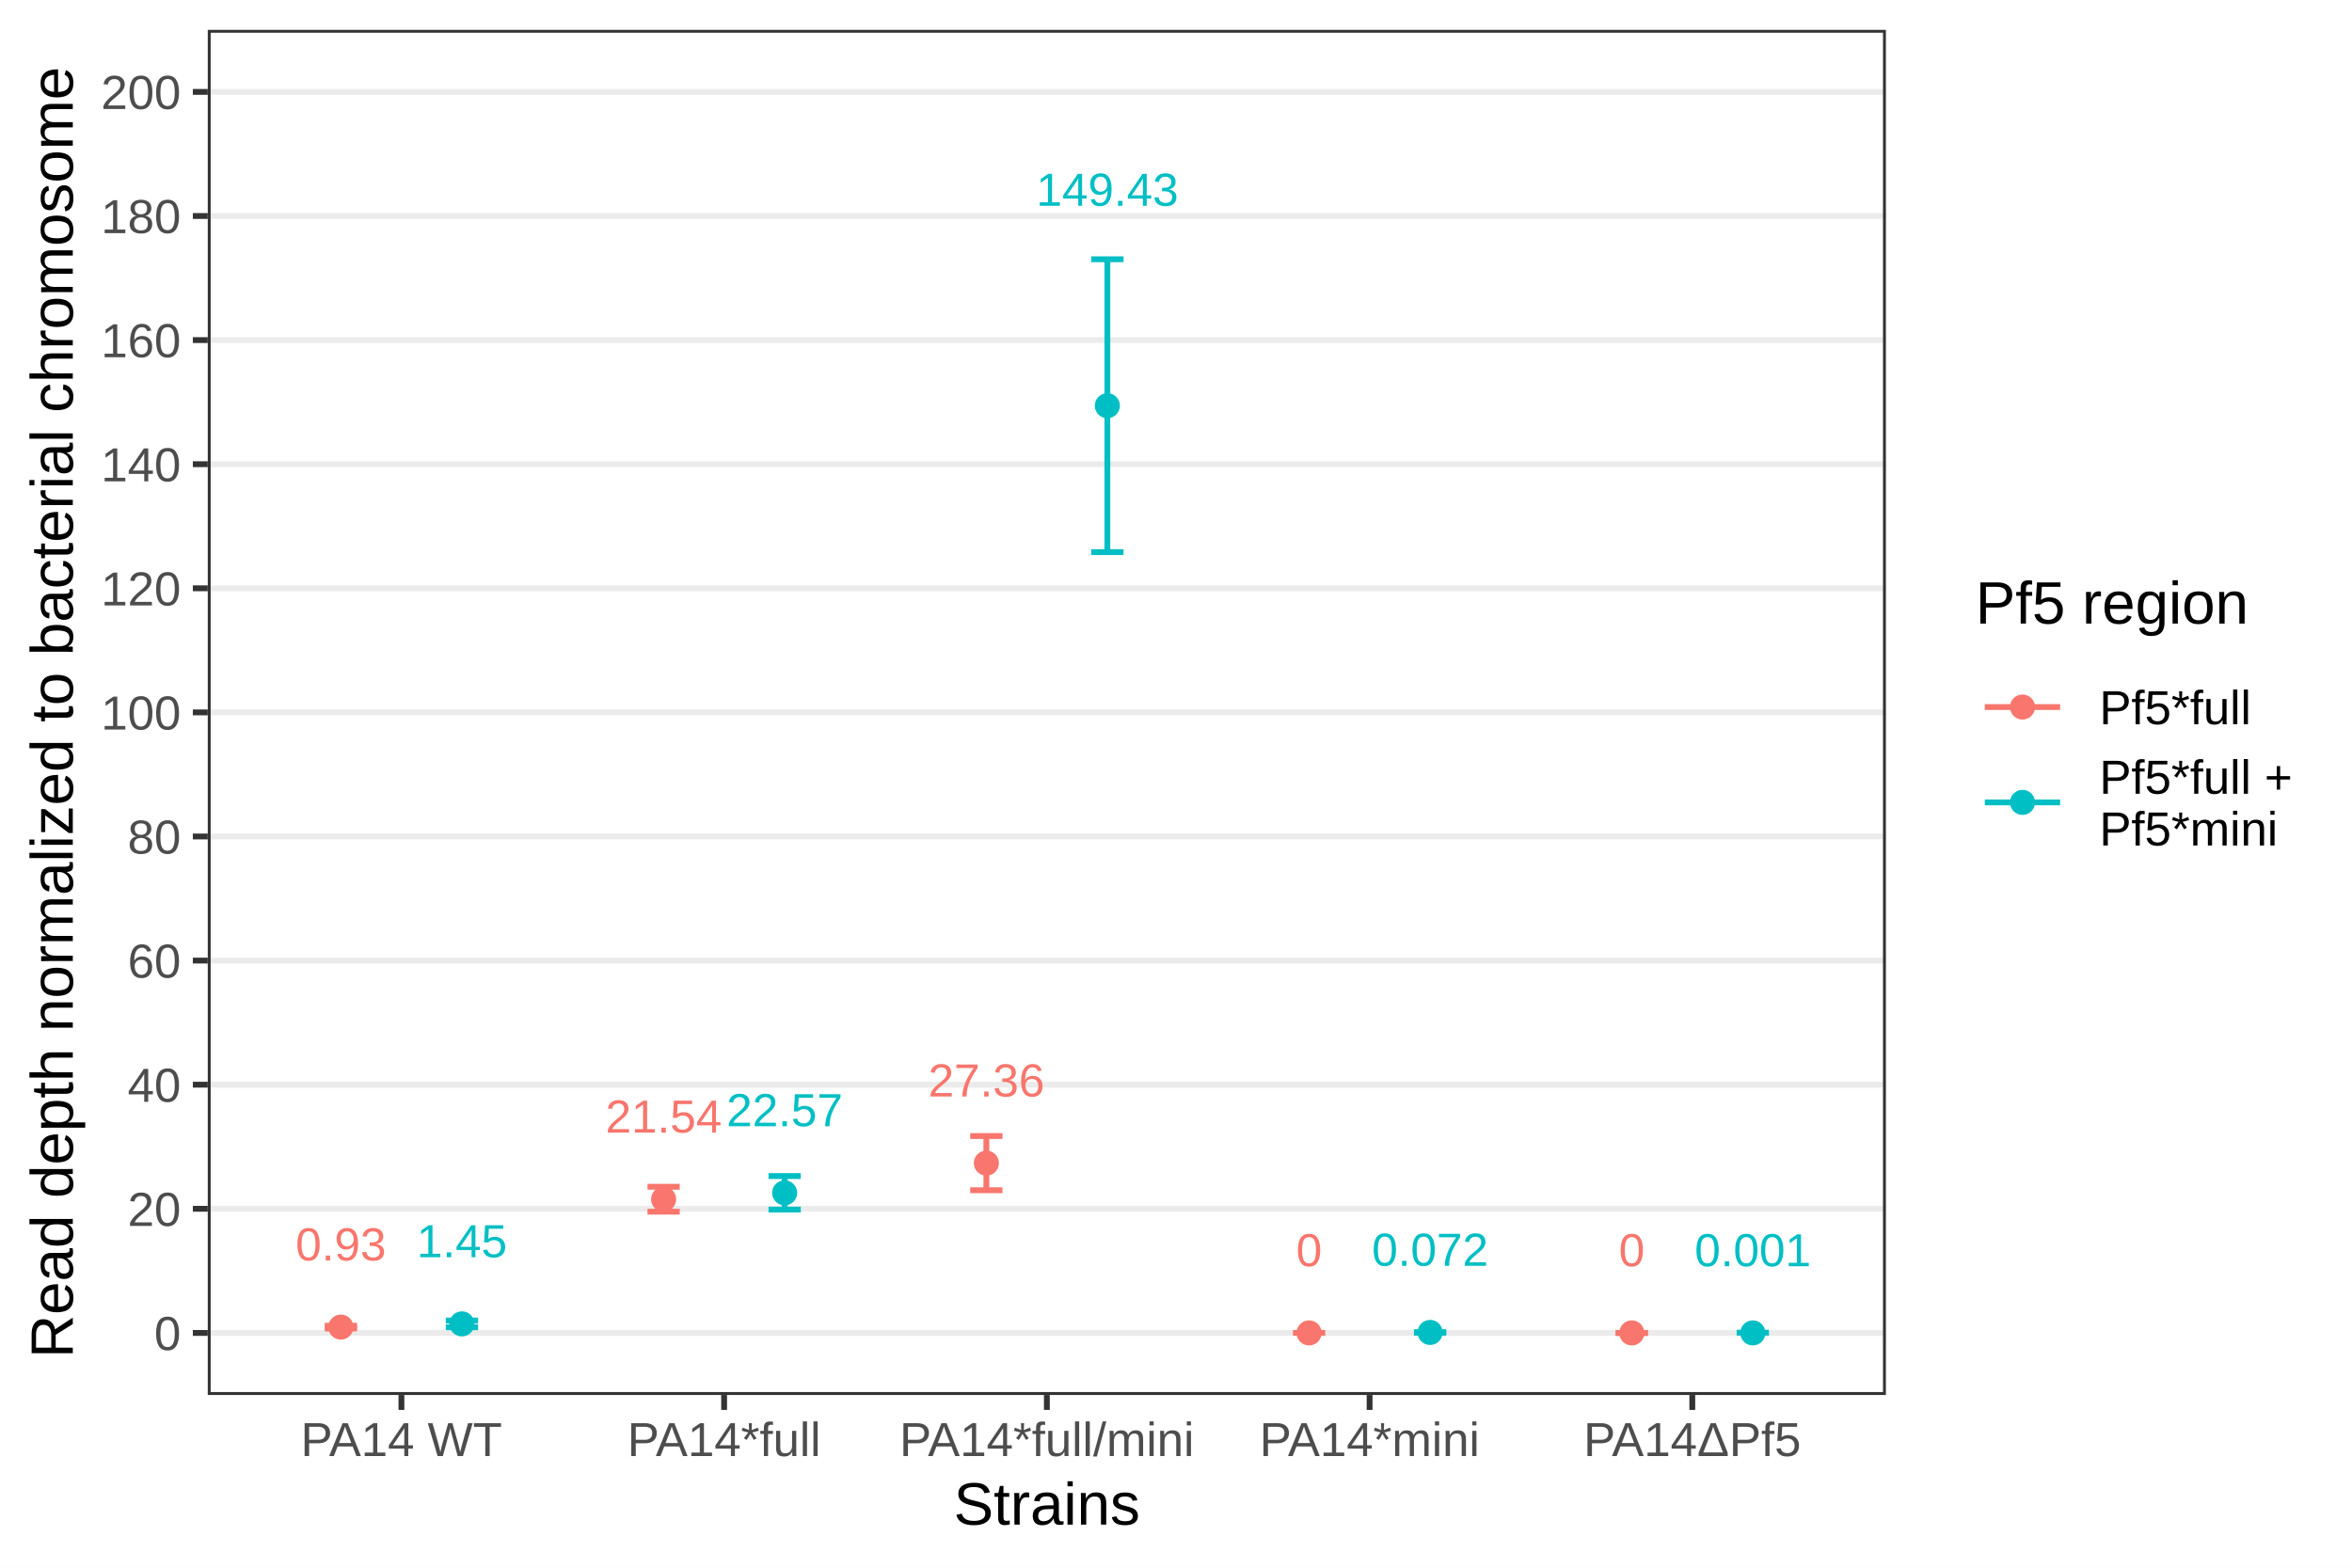
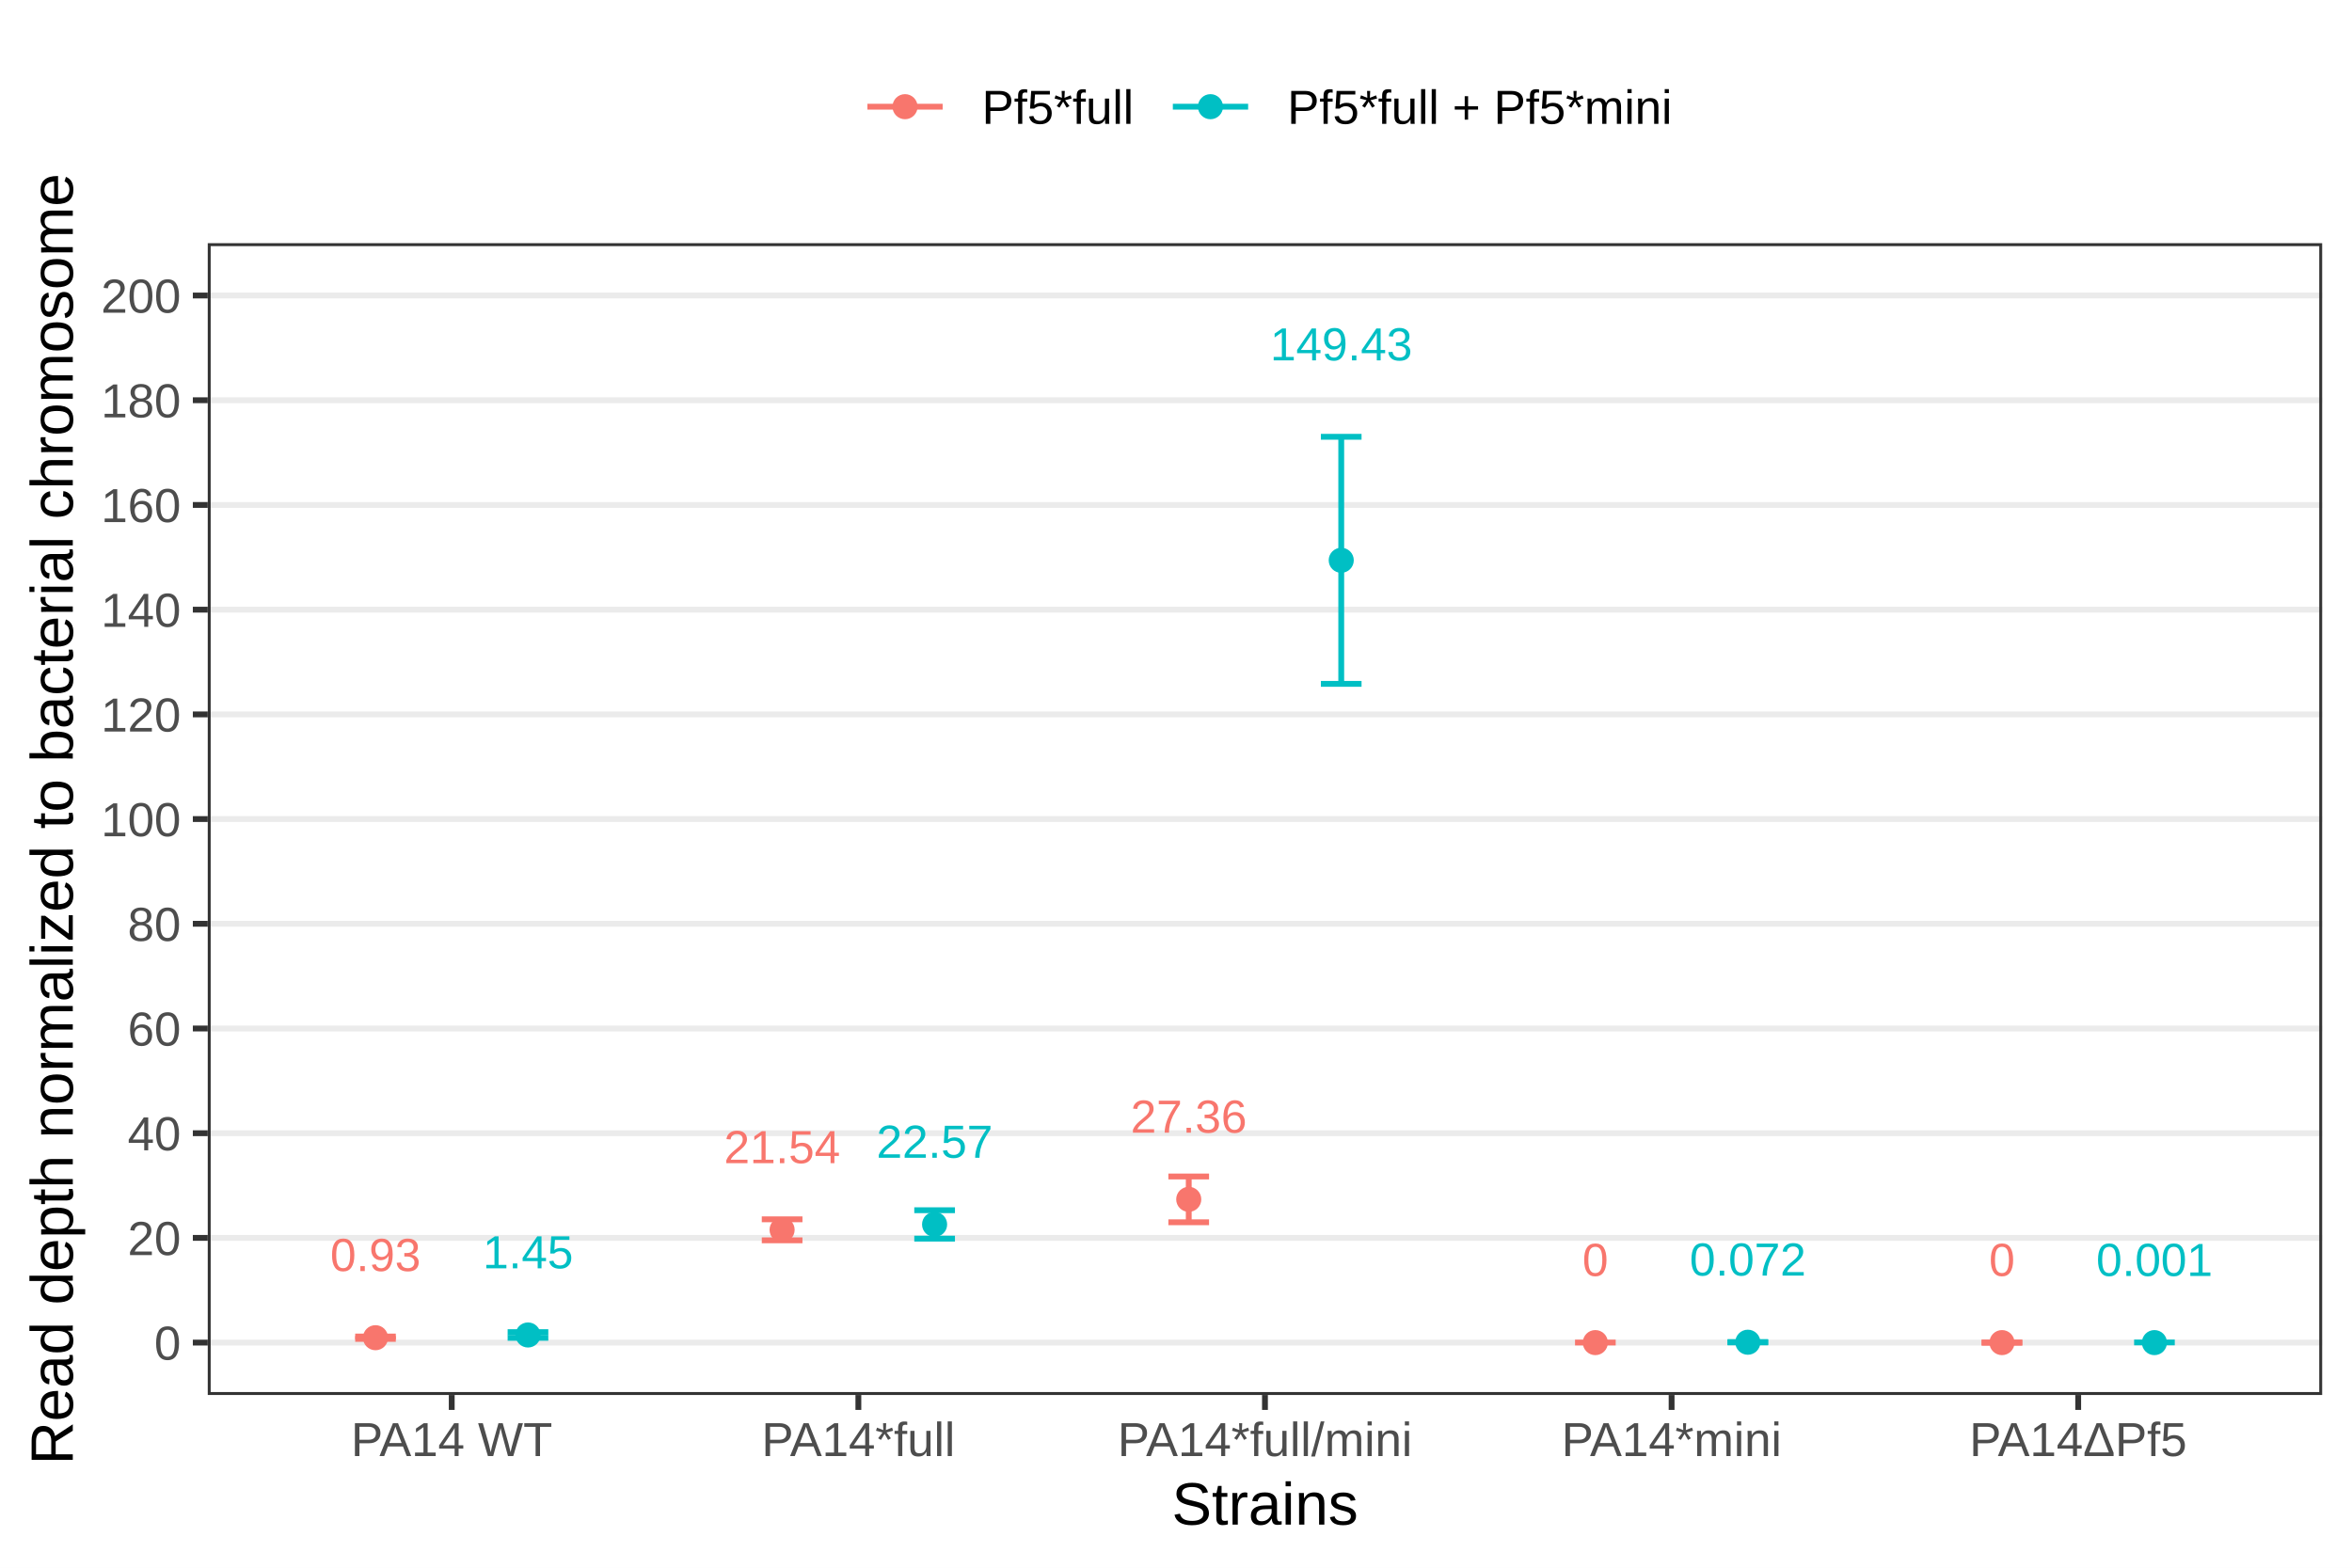
<svg xmlns="http://www.w3.org/2000/svg" class="svglite" width="432.00pt" height="288.00pt" viewBox="0 0 432.00 288.00">
  <defs>
    <style type="text/css">
    .svglite line, .svglite polyline, .svglite polygon, .svglite path, .svglite rect, .svglite circle {
      fill: none;
      stroke: #000000;
      stroke-linecap: round;
      stroke-linejoin: round;
      stroke-miterlimit: 10.00;
    }
    .svglite text {
      white-space: pre;
    }
  </style>
  </defs>
  <rect width="100%" height="100%" style="stroke: none; fill: #FFFFFF;" />
  <defs>
    <clipPath id="cpMC4wMHw0MzIuMDB8MC4wMHwyODguMDA=">
      <rect x="0.00" y="0.00" width="432.00" height="288.00" />
    </clipPath>
  </defs>
  <g clip-path="url(#cpMC4wMHw0MzIuMDB8MC4wMHwyODguMDA=)">
    <rect x="0" y="0.00" width="432.00" height="288.00" style="stroke-width: 1.07; stroke: #FFFFFF; fill: #FFFFFF;" />
  </g>
  <defs>
-     <clipPath id="cpMzguMTZ8MzQ2LjQwfDUuNDh8MjU2LjI3">
-       <rect x="38.16" y="5.48" width="308.23" height="250.79" />
+     <clipPath id="cpMzguMTZ8NDI2LjUyfDQ0LjY4fDI1Ni4yNw==">
+       <rect x="38.16" y="44.68" width="388.36" height="211.59" />
    </clipPath>
  </defs>
-   <g clip-path="url(#cpMzguMTZ8MzQ2LjQwfDUuNDh8MjU2LjI3)">
-     <rect x="38.16" y="5.48" width="308.23" height="250.79" style="stroke-width: 1.07; stroke: none; fill: #FFFFFF;" />
-     <polyline points="38.16,244.87 346.40,244.87 " style="stroke-width: 1.07; stroke: #EBEBEB; stroke-linecap: butt;" />
-     <polyline points="38.16,222.07 346.40,222.07 " style="stroke-width: 1.07; stroke: #EBEBEB; stroke-linecap: butt;" />
-     <polyline points="38.16,199.27 346.40,199.27 " style="stroke-width: 1.07; stroke: #EBEBEB; stroke-linecap: butt;" />
-     <polyline points="38.16,176.47 346.40,176.47 " style="stroke-width: 1.07; stroke: #EBEBEB; stroke-linecap: butt;" />
-     <polyline points="38.16,153.67 346.40,153.67 " style="stroke-width: 1.07; stroke: #EBEBEB; stroke-linecap: butt;" />
-     <polyline points="38.16,130.87 346.40,130.87 " style="stroke-width: 1.07; stroke: #EBEBEB; stroke-linecap: butt;" />
-     <polyline points="38.16,108.07 346.40,108.07 " style="stroke-width: 1.07; stroke: #EBEBEB; stroke-linecap: butt;" />
-     <polyline points="38.16,85.28 346.40,85.28 " style="stroke-width: 1.07; stroke: #EBEBEB; stroke-linecap: butt;" />
-     <polyline points="38.16,62.48 346.40,62.48 " style="stroke-width: 1.07; stroke: #EBEBEB; stroke-linecap: butt;" />
-     <polyline points="38.16,39.68 346.40,39.68 " style="stroke-width: 1.07; stroke: #EBEBEB; stroke-linecap: butt;" />
-     <polyline points="38.16,16.88 346.40,16.88 " style="stroke-width: 1.07; stroke: #EBEBEB; stroke-linecap: butt;" />
-     <circle cx="299.72" cy="244.87" r="1.95" style="stroke-width: 0.71; stroke: #F8766D; fill: #F8766D;" />
-     <circle cx="121.89" cy="220.31" r="1.95" style="stroke-width: 0.71; stroke: #F8766D; fill: #F8766D;" />
-     <circle cx="181.17" cy="213.68" r="1.95" style="stroke-width: 0.71; stroke: #F8766D; fill: #F8766D;" />
-     <circle cx="240.44" cy="244.87" r="1.95" style="stroke-width: 0.71; stroke: #F8766D; fill: #F8766D;" />
-     <circle cx="62.61" cy="243.80" r="1.95" style="stroke-width: 0.71; stroke: #F8766D; fill: #F8766D;" />
-     <circle cx="321.95" cy="244.87" r="1.95" style="stroke-width: 0.71; stroke: #00BFC4; fill: #00BFC4;" />
-     <circle cx="144.12" cy="219.14" r="1.95" style="stroke-width: 0.71; stroke: #00BFC4; fill: #00BFC4;" />
-     <circle cx="203.39" cy="74.53" r="1.95" style="stroke-width: 0.71; stroke: #00BFC4; fill: #00BFC4;" />
-     <circle cx="262.67" cy="244.78" r="1.95" style="stroke-width: 0.71; stroke: #00BFC4; fill: #00BFC4;" />
-     <circle cx="84.84" cy="243.21" r="1.95" style="stroke-width: 0.71; stroke: #00BFC4; fill: #00BFC4;" />
-     <polyline points="296.75,244.87 302.68,244.87 " style="stroke-width: 1.07; stroke: #F8766D; stroke-linecap: butt;" />
-     <polyline points="299.72,244.87 299.72,244.87 " style="stroke-width: 1.07; stroke: #F8766D; stroke-linecap: butt;" />
-     <polyline points="296.75,244.87 302.68,244.87 " style="stroke-width: 1.07; stroke: #F8766D; stroke-linecap: butt;" />
-     <polyline points="118.93,218.02 124.85,218.02 " style="stroke-width: 1.07; stroke: #F8766D; stroke-linecap: butt;" />
-     <polyline points="121.89,218.02 121.89,222.60 " style="stroke-width: 1.07; stroke: #F8766D; stroke-linecap: butt;" />
-     <polyline points="118.93,222.60 124.85,222.60 " style="stroke-width: 1.07; stroke: #F8766D; stroke-linecap: butt;" />
-     <polyline points="178.20,208.70 184.13,208.70 " style="stroke-width: 1.07; stroke: #F8766D; stroke-linecap: butt;" />
-     <polyline points="181.17,208.70 181.17,218.66 " style="stroke-width: 1.07; stroke: #F8766D; stroke-linecap: butt;" />
-     <polyline points="178.20,218.66 184.13,218.66 " style="stroke-width: 1.07; stroke: #F8766D; stroke-linecap: butt;" />
-     <polyline points="237.48,244.86 243.41,244.86 " style="stroke-width: 1.07; stroke: #F8766D; stroke-linecap: butt;" />
-     <polyline points="59.65,243.55 65.58,243.55 " style="stroke-width: 1.07; stroke: #F8766D; stroke-linecap: butt;" />
-     <polyline points="62.61,243.55 62.61,244.06 " style="stroke-width: 1.07; stroke: #F8766D; stroke-linecap: butt;" />
-     <polyline points="59.65,244.06 65.58,244.06 " style="stroke-width: 1.07; stroke: #F8766D; stroke-linecap: butt;" />
-     <polyline points="318.98,244.83 324.91,244.83 " style="stroke-width: 1.07; stroke: #00BFC4; stroke-linecap: butt;" />
-     <polyline points="141.16,216.05 147.08,216.05 " style="stroke-width: 1.07; stroke: #00BFC4; stroke-linecap: butt;" />
-     <polyline points="144.12,216.05 144.12,222.22 " style="stroke-width: 1.07; stroke: #00BFC4; stroke-linecap: butt;" />
-     <polyline points="141.16,222.22 147.08,222.22 " style="stroke-width: 1.07; stroke: #00BFC4; stroke-linecap: butt;" />
-     <polyline points="200.43,47.63 206.36,47.63 " style="stroke-width: 1.07; stroke: #00BFC4; stroke-linecap: butt;" />
-     <polyline points="203.39,47.63 203.39,101.43 " style="stroke-width: 1.07; stroke: #00BFC4; stroke-linecap: butt;" />
-     <polyline points="200.43,101.43 206.36,101.43 " style="stroke-width: 1.07; stroke: #00BFC4; stroke-linecap: butt;" />
-     <polyline points="259.71,244.74 265.63,244.74 " style="stroke-width: 1.07; stroke: #00BFC4; stroke-linecap: butt;" />
-     <polyline points="262.67,244.74 262.67,244.83 " style="stroke-width: 1.07; stroke: #00BFC4; stroke-linecap: butt;" />
-     <polyline points="259.71,244.83 265.63,244.83 " style="stroke-width: 1.07; stroke: #00BFC4; stroke-linecap: butt;" />
-     <polyline points="81.88,242.59 87.81,242.59 " style="stroke-width: 1.07; stroke: #00BFC4; stroke-linecap: butt;" />
-     <polyline points="84.84,242.59 84.84,243.83 " style="stroke-width: 1.07; stroke: #00BFC4; stroke-linecap: butt;" />
-     <polyline points="81.88,243.83 87.81,243.83 " style="stroke-width: 1.07; stroke: #00BFC4; stroke-linecap: butt;" />
-     <text x="299.72" y="232.63" text-anchor="middle" style="font-size: 8.54px;fill: #F8766D; font-family: &quot;Arial&quot;;" textLength="4.74px" lengthAdjust="spacingAndGlyphs">0</text>
-     <text x="121.89" y="208.07" text-anchor="middle" style="font-size: 8.54px;fill: #F8766D; font-family: &quot;Arial&quot;;" textLength="21.35px" lengthAdjust="spacingAndGlyphs">21.54</text>
-     <text x="181.17" y="201.44" text-anchor="middle" style="font-size: 8.54px;fill: #F8766D; font-family: &quot;Arial&quot;;" textLength="21.35px" lengthAdjust="spacingAndGlyphs">27.36</text>
-     <text x="240.44" y="232.63" text-anchor="middle" style="font-size: 8.54px;fill: #F8766D; font-family: &quot;Arial&quot;;" textLength="4.74px" lengthAdjust="spacingAndGlyphs">0</text>
-     <text x="62.61" y="231.56" text-anchor="middle" style="font-size: 8.54px;fill: #F8766D; font-family: &quot;Arial&quot;;" textLength="16.60px" lengthAdjust="spacingAndGlyphs">0.93</text>
-     <text x="321.95" y="232.63" text-anchor="middle" style="font-size: 8.54px;fill: #00BFC4; font-family: &quot;Arial&quot;;" textLength="21.35px" lengthAdjust="spacingAndGlyphs">0.001</text>
-     <text x="144.12" y="206.90" text-anchor="middle" style="font-size: 8.54px;fill: #00BFC4; font-family: &quot;Arial&quot;;" textLength="21.35px" lengthAdjust="spacingAndGlyphs">22.57</text>
-     <text x="203.39" y="37.81" text-anchor="middle" style="font-size: 8.54px;fill: #00BFC4; font-family: &quot;Arial&quot;;" textLength="26.09px" lengthAdjust="spacingAndGlyphs">149.43</text>
-     <text x="262.67" y="232.54" text-anchor="middle" style="font-size: 8.54px;fill: #00BFC4; font-family: &quot;Arial&quot;;" textLength="21.35px" lengthAdjust="spacingAndGlyphs">0.072</text>
-     <text x="84.84" y="230.97" text-anchor="middle" style="font-size: 8.54px;fill: #00BFC4; font-family: &quot;Arial&quot;;" textLength="16.60px" lengthAdjust="spacingAndGlyphs">1.45</text>
-     <rect x="38.16" y="5.48" width="308.23" height="250.79" style="stroke-width: 1.07; stroke: #333333;" />
+   <g clip-path="url(#cpMzguMTZ8NDI2LjUyfDQ0LjY4fDI1Ni4yNw==)">
+     <rect x="38.16" y="44.68" width="388.36" height="211.59" style="stroke-width: 1.07; stroke: none; fill: #FFFFFF;" />
+     <polyline points="38.16,246.65 426.52,246.65 " style="stroke-width: 1.07; stroke: #EBEBEB; stroke-linecap: butt;" />
+     <polyline points="38.16,227.41 426.52,227.41 " style="stroke-width: 1.07; stroke: #EBEBEB; stroke-linecap: butt;" />
+     <polyline points="38.16,208.18 426.52,208.18 " style="stroke-width: 1.07; stroke: #EBEBEB; stroke-linecap: butt;" />
+     <polyline points="38.16,188.94 426.52,188.94 " style="stroke-width: 1.07; stroke: #EBEBEB; stroke-linecap: butt;" />
+     <polyline points="38.16,169.71 426.52,169.71 " style="stroke-width: 1.07; stroke: #EBEBEB; stroke-linecap: butt;" />
+     <polyline points="38.16,150.47 426.52,150.47 " style="stroke-width: 1.07; stroke: #EBEBEB; stroke-linecap: butt;" />
+     <polyline points="38.16,131.24 426.52,131.24 " style="stroke-width: 1.07; stroke: #EBEBEB; stroke-linecap: butt;" />
+     <polyline points="38.16,112.00 426.52,112.00 " style="stroke-width: 1.07; stroke: #EBEBEB; stroke-linecap: butt;" />
+     <polyline points="38.16,92.77 426.52,92.77 " style="stroke-width: 1.07; stroke: #EBEBEB; stroke-linecap: butt;" />
+     <polyline points="38.16,73.53 426.52,73.53 " style="stroke-width: 1.07; stroke: #EBEBEB; stroke-linecap: butt;" />
+     <polyline points="38.16,54.29 426.52,54.29 " style="stroke-width: 1.07; stroke: #EBEBEB; stroke-linecap: butt;" />
+     <circle cx="367.71" cy="246.65" r="1.95" style="stroke-width: 0.71; stroke: #F8766D; fill: #F8766D;" />
+     <circle cx="143.65" cy="225.93" r="1.95" style="stroke-width: 0.71; stroke: #F8766D; fill: #F8766D;" />
+     <circle cx="218.34" cy="220.33" r="1.95" style="stroke-width: 0.71; stroke: #F8766D; fill: #F8766D;" />
+     <circle cx="293.02" cy="246.65" r="1.95" style="stroke-width: 0.71; stroke: #F8766D; fill: #F8766D;" />
+     <circle cx="68.97" cy="245.75" r="1.95" style="stroke-width: 0.71; stroke: #F8766D; fill: #F8766D;" />
+     <circle cx="395.71" cy="246.65" r="1.95" style="stroke-width: 0.71; stroke: #00BFC4; fill: #00BFC4;" />
+     <circle cx="171.66" cy="224.94" r="1.95" style="stroke-width: 0.71; stroke: #00BFC4; fill: #00BFC4;" />
+     <circle cx="246.35" cy="102.93" r="1.95" style="stroke-width: 0.71; stroke: #00BFC4; fill: #00BFC4;" />
+     <circle cx="321.03" cy="246.58" r="1.95" style="stroke-width: 0.71; stroke: #00BFC4; fill: #00BFC4;" />
+     <circle cx="96.98" cy="245.25" r="1.95" style="stroke-width: 0.71; stroke: #00BFC4; fill: #00BFC4;" />
+     <polyline points="363.97,246.65 371.44,246.65 " style="stroke-width: 1.07; stroke: #F8766D; stroke-linecap: butt;" />
+     <polyline points="367.71,246.65 367.71,246.65 " style="stroke-width: 1.07; stroke: #F8766D; stroke-linecap: butt;" />
+     <polyline points="363.97,246.65 371.44,246.65 " style="stroke-width: 1.07; stroke: #F8766D; stroke-linecap: butt;" />
+     <polyline points="139.92,224.00 147.39,224.00 " style="stroke-width: 1.07; stroke: #F8766D; stroke-linecap: butt;" />
+     <polyline points="143.65,224.00 143.65,227.86 " style="stroke-width: 1.07; stroke: #F8766D; stroke-linecap: butt;" />
+     <polyline points="139.92,227.86 147.39,227.86 " style="stroke-width: 1.07; stroke: #F8766D; stroke-linecap: butt;" />
+     <polyline points="214.60,216.13 222.07,216.13 " style="stroke-width: 1.07; stroke: #F8766D; stroke-linecap: butt;" />
+     <polyline points="218.34,216.13 218.34,224.54 " style="stroke-width: 1.07; stroke: #F8766D; stroke-linecap: butt;" />
+     <polyline points="214.60,224.54 222.07,224.54 " style="stroke-width: 1.07; stroke: #F8766D; stroke-linecap: butt;" />
+     <polyline points="289.29,246.64 296.76,246.64 " style="stroke-width: 1.07; stroke: #F8766D; stroke-linecap: butt;" />
+     <polyline points="65.24,245.53 72.70,245.53 " style="stroke-width: 1.07; stroke: #F8766D; stroke-linecap: butt;" />
+     <polyline points="68.97,245.53 68.97,245.97 " style="stroke-width: 1.07; stroke: #F8766D; stroke-linecap: butt;" />
+     <polyline points="65.24,245.97 72.70,245.97 " style="stroke-width: 1.07; stroke: #F8766D; stroke-linecap: butt;" />
+     <polyline points="391.98,246.62 399.45,246.62 " style="stroke-width: 1.07; stroke: #00BFC4; stroke-linecap: butt;" />
+     <polyline points="167.93,222.33 175.40,222.33 " style="stroke-width: 1.07; stroke: #00BFC4; stroke-linecap: butt;" />
+     <polyline points="171.66,222.33 171.66,227.55 " style="stroke-width: 1.07; stroke: #00BFC4; stroke-linecap: butt;" />
+     <polyline points="167.93,227.55 175.40,227.55 " style="stroke-width: 1.07; stroke: #00BFC4; stroke-linecap: butt;" />
+     <polyline points="242.61,80.24 250.08,80.24 " style="stroke-width: 1.07; stroke: #00BFC4; stroke-linecap: butt;" />
+     <polyline points="246.35,80.24 246.35,125.63 " style="stroke-width: 1.07; stroke: #00BFC4; stroke-linecap: butt;" />
+     <polyline points="242.61,125.63 250.08,125.63 " style="stroke-width: 1.07; stroke: #00BFC4; stroke-linecap: butt;" />
+     <polyline points="317.30,246.54 324.76,246.54 " style="stroke-width: 1.07; stroke: #00BFC4; stroke-linecap: butt;" />
+     <polyline points="321.03,246.54 321.03,246.62 " style="stroke-width: 1.07; stroke: #00BFC4; stroke-linecap: butt;" />
+     <polyline points="317.30,246.62 324.76,246.62 " style="stroke-width: 1.07; stroke: #00BFC4; stroke-linecap: butt;" />
+     <polyline points="93.24,244.73 100.71,244.73 " style="stroke-width: 1.07; stroke: #00BFC4; stroke-linecap: butt;" />
+     <polyline points="96.98,244.73 96.98,245.77 " style="stroke-width: 1.07; stroke: #00BFC4; stroke-linecap: butt;" />
+     <polyline points="93.24,245.77 100.71,245.77 " style="stroke-width: 1.07; stroke: #00BFC4; stroke-linecap: butt;" />
+     <text x="367.71" y="234.41" text-anchor="middle" style="font-size: 8.54px;fill: #F8766D; font-family: &quot;Arial&quot;;" textLength="4.74px" lengthAdjust="spacingAndGlyphs">0</text>
+     <text x="143.65" y="213.69" text-anchor="middle" style="font-size: 8.54px;fill: #F8766D; font-family: &quot;Arial&quot;;" textLength="21.35px" lengthAdjust="spacingAndGlyphs">21.54</text>
+     <text x="218.34" y="208.09" text-anchor="middle" style="font-size: 8.54px;fill: #F8766D; font-family: &quot;Arial&quot;;" textLength="21.35px" lengthAdjust="spacingAndGlyphs">27.36</text>
+     <text x="293.02" y="234.41" text-anchor="middle" style="font-size: 8.54px;fill: #F8766D; font-family: &quot;Arial&quot;;" textLength="4.74px" lengthAdjust="spacingAndGlyphs">0</text>
+     <text x="68.97" y="233.51" text-anchor="middle" style="font-size: 8.54px;fill: #F8766D; font-family: &quot;Arial&quot;;" textLength="16.60px" lengthAdjust="spacingAndGlyphs">0.93</text>
+     <text x="395.71" y="234.41" text-anchor="middle" style="font-size: 8.54px;fill: #00BFC4; font-family: &quot;Arial&quot;;" textLength="21.35px" lengthAdjust="spacingAndGlyphs">0.001</text>
+     <text x="171.66" y="212.70" text-anchor="middle" style="font-size: 8.54px;fill: #00BFC4; font-family: &quot;Arial&quot;;" textLength="21.35px" lengthAdjust="spacingAndGlyphs">22.57</text>
+     <text x="246.35" y="66.21" text-anchor="middle" style="font-size: 8.54px;fill: #00BFC4; font-family: &quot;Arial&quot;;" textLength="26.09px" lengthAdjust="spacingAndGlyphs">149.43</text>
+     <text x="321.03" y="234.34" text-anchor="middle" style="font-size: 8.54px;fill: #00BFC4; font-family: &quot;Arial&quot;;" textLength="21.35px" lengthAdjust="spacingAndGlyphs">0.072</text>
+     <text x="96.98" y="233.01" text-anchor="middle" style="font-size: 8.54px;fill: #00BFC4; font-family: &quot;Arial&quot;;" textLength="16.60px" lengthAdjust="spacingAndGlyphs">1.45</text>
+     <rect x="38.16" y="44.68" width="388.36" height="211.59" style="stroke-width: 1.07; stroke: #333333;" />
  </g>
  <g clip-path="url(#cpMC4wMHw0MzIuMDB8MC4wMHwyODguMDA=)">
-     <text x="33.23" y="248.02" text-anchor="end" style="font-size: 8.80px;fill: #4D4D4D; font-family: &quot;Arial&quot;;" textLength="4.90px" lengthAdjust="spacingAndGlyphs">0</text>
-     <text x="33.23" y="225.22" text-anchor="end" style="font-size: 8.80px;fill: #4D4D4D; font-family: &quot;Arial&quot;;" textLength="9.79px" lengthAdjust="spacingAndGlyphs">20</text>
-     <text x="33.23" y="202.42" text-anchor="end" style="font-size: 8.80px;fill: #4D4D4D; font-family: &quot;Arial&quot;;" textLength="9.79px" lengthAdjust="spacingAndGlyphs">40</text>
-     <text x="33.23" y="179.62" text-anchor="end" style="font-size: 8.80px;fill: #4D4D4D; font-family: &quot;Arial&quot;;" textLength="9.79px" lengthAdjust="spacingAndGlyphs">60</text>
-     <text x="33.23" y="156.83" text-anchor="end" style="font-size: 8.80px;fill: #4D4D4D; font-family: &quot;Arial&quot;;" textLength="9.79px" lengthAdjust="spacingAndGlyphs">80</text>
-     <text x="33.23" y="134.03" text-anchor="end" style="font-size: 8.80px;fill: #4D4D4D; font-family: &quot;Arial&quot;;" textLength="14.69px" lengthAdjust="spacingAndGlyphs">100</text>
-     <text x="33.23" y="111.23" text-anchor="end" style="font-size: 8.80px;fill: #4D4D4D; font-family: &quot;Arial&quot;;" textLength="14.69px" lengthAdjust="spacingAndGlyphs">120</text>
-     <text x="33.23" y="88.43" text-anchor="end" style="font-size: 8.80px;fill: #4D4D4D; font-family: &quot;Arial&quot;;" textLength="14.69px" lengthAdjust="spacingAndGlyphs">140</text>
-     <text x="33.23" y="65.63" text-anchor="end" style="font-size: 8.80px;fill: #4D4D4D; font-family: &quot;Arial&quot;;" textLength="14.69px" lengthAdjust="spacingAndGlyphs">160</text>
-     <text x="33.23" y="42.83" text-anchor="end" style="font-size: 8.80px;fill: #4D4D4D; font-family: &quot;Arial&quot;;" textLength="14.69px" lengthAdjust="spacingAndGlyphs">180</text>
-     <text x="33.23" y="20.03" text-anchor="end" style="font-size: 8.80px;fill: #4D4D4D; font-family: &quot;Arial&quot;;" textLength="14.69px" lengthAdjust="spacingAndGlyphs">200</text>
-     <polyline points="35.42,244.87 38.16,244.87 " style="stroke-width: 1.07; stroke: #333333; stroke-linecap: butt;" />
-     <polyline points="35.42,222.07 38.16,222.07 " style="stroke-width: 1.07; stroke: #333333; stroke-linecap: butt;" />
-     <polyline points="35.42,199.27 38.16,199.27 " style="stroke-width: 1.07; stroke: #333333; stroke-linecap: butt;" />
-     <polyline points="35.42,176.47 38.16,176.47 " style="stroke-width: 1.07; stroke: #333333; stroke-linecap: butt;" />
-     <polyline points="35.42,153.67 38.16,153.67 " style="stroke-width: 1.07; stroke: #333333; stroke-linecap: butt;" />
-     <polyline points="35.42,130.87 38.16,130.87 " style="stroke-width: 1.07; stroke: #333333; stroke-linecap: butt;" />
-     <polyline points="35.42,108.07 38.16,108.07 " style="stroke-width: 1.07; stroke: #333333; stroke-linecap: butt;" />
-     <polyline points="35.42,85.28 38.16,85.28 " style="stroke-width: 1.07; stroke: #333333; stroke-linecap: butt;" />
-     <polyline points="35.42,62.48 38.16,62.48 " style="stroke-width: 1.07; stroke: #333333; stroke-linecap: butt;" />
-     <polyline points="35.42,39.68 38.16,39.68 " style="stroke-width: 1.07; stroke: #333333; stroke-linecap: butt;" />
-     <polyline points="35.42,16.88 38.16,16.88 " style="stroke-width: 1.07; stroke: #333333; stroke-linecap: butt;" />
-     <polyline points="73.73,259.01 73.73,256.27 " style="stroke-width: 1.07; stroke: #333333; stroke-linecap: butt;" />
-     <polyline points="133.00,259.01 133.00,256.27 " style="stroke-width: 1.07; stroke: #333333; stroke-linecap: butt;" />
-     <polyline points="192.28,259.01 192.28,256.27 " style="stroke-width: 1.07; stroke: #333333; stroke-linecap: butt;" />
-     <polyline points="251.56,259.01 251.56,256.27 " style="stroke-width: 1.07; stroke: #333333; stroke-linecap: butt;" />
-     <polyline points="310.83,259.01 310.83,256.27 " style="stroke-width: 1.07; stroke: #333333; stroke-linecap: butt;" />
-     <text x="73.73" y="267.50" text-anchor="middle" style="font-size: 8.80px;fill: #4D4D4D; font-family: &quot;Arial&quot;;" textLength="37.64px" lengthAdjust="spacingAndGlyphs">PA14 WT</text>
-     <text x="133.00" y="267.50" text-anchor="middle" style="font-size: 8.80px;fill: #4D4D4D; font-family: &quot;Arial&quot;;" textLength="36.19px" lengthAdjust="spacingAndGlyphs">PA14*full</text>
-     <text x="192.28" y="267.50" text-anchor="middle" style="font-size: 8.80px;fill: #4D4D4D; font-family: &quot;Arial&quot;;" textLength="54.76px" lengthAdjust="spacingAndGlyphs">PA14*full/mini</text>
-     <text x="251.56" y="267.50" text-anchor="middle" style="font-size: 8.80px;fill: #4D4D4D; font-family: &quot;Arial&quot;;" textLength="41.08px" lengthAdjust="spacingAndGlyphs">PA14*mini</text>
-     <text x="310.83" y="267.50" text-anchor="middle" style="font-size: 8.80px;fill: #4D4D4D; font-family: &quot;Arial&quot;;" textLength="41.08px" lengthAdjust="spacingAndGlyphs">PA14ΔPf5</text>
-     <text x="192.28" y="280.09" text-anchor="middle" style="font-size: 11.00px; font-family: &quot;Arial&quot;;" textLength="34.24px" lengthAdjust="spacingAndGlyphs">Strains</text>
-     <text transform="translate(13.37,130.87) rotate(-90)" text-anchor="middle" style="font-size: 11.00px; font-family: &quot;Arial&quot;;" textLength="237.26px" lengthAdjust="spacingAndGlyphs">Read depth normalized to bacterial chromosome</text>
-     <rect x="357.36" y="99.97" width="69.16" height="61.81" style="stroke-width: 1.07; stroke: none; fill: #FFFFFF;" />
-     <text x="362.84" y="114.56" style="font-size: 11.00px; font-family: &quot;Arial&quot;;" textLength="50.15px" lengthAdjust="spacingAndGlyphs">Pf5 region</text>
-     <rect x="362.84" y="121.25" width="17.28" height="17.28" style="stroke-width: 1.07; stroke: none; fill: #FFFFFF;" />
-     <circle cx="371.48" cy="129.89" r="1.95" style="stroke-width: 0.71; stroke: #F8766D; fill: #F8766D;" />
-     <line x1="364.56" y1="129.89" x2="378.39" y2="129.89" style="stroke-width: 1.07; stroke: #F8766D; stroke-linecap: butt;" />
-     <rect x="362.84" y="138.53" width="17.28" height="17.76" style="stroke-width: 1.07; stroke: none; fill: #FFFFFF;" />
-     <circle cx="371.48" cy="147.41" r="1.95" style="stroke-width: 0.71; stroke: #00BFC4; fill: #00BFC4;" />
-     <line x1="364.56" y1="147.41" x2="378.39" y2="147.41" style="stroke-width: 1.07; stroke: #00BFC4; stroke-linecap: butt;" />
-     <text x="385.60" y="133.05" style="font-size: 8.80px; font-family: &quot;Arial&quot;;" textLength="27.86px" lengthAdjust="spacingAndGlyphs">Pf5*full</text>
-     <text x="385.60" y="145.82" style="font-size: 8.80px; font-family: &quot;Arial&quot;;" textLength="35.45px" lengthAdjust="spacingAndGlyphs">Pf5*full +</text>
-     <text x="385.60" y="155.32" style="font-size: 8.80px; font-family: &quot;Arial&quot;;" textLength="32.75px" lengthAdjust="spacingAndGlyphs">Pf5*mini</text>
+     <text x="33.23" y="249.80" text-anchor="end" style="font-size: 8.80px;fill: #4D4D4D; font-family: &quot;Arial&quot;;" textLength="4.90px" lengthAdjust="spacingAndGlyphs">0</text>
+     <text x="33.23" y="230.57" text-anchor="end" style="font-size: 8.80px;fill: #4D4D4D; font-family: &quot;Arial&quot;;" textLength="9.79px" lengthAdjust="spacingAndGlyphs">20</text>
+     <text x="33.23" y="211.33" text-anchor="end" style="font-size: 8.80px;fill: #4D4D4D; font-family: &quot;Arial&quot;;" textLength="9.79px" lengthAdjust="spacingAndGlyphs">40</text>
+     <text x="33.23" y="192.10" text-anchor="end" style="font-size: 8.80px;fill: #4D4D4D; font-family: &quot;Arial&quot;;" textLength="9.79px" lengthAdjust="spacingAndGlyphs">60</text>
+     <text x="33.23" y="172.86" text-anchor="end" style="font-size: 8.80px;fill: #4D4D4D; font-family: &quot;Arial&quot;;" textLength="9.79px" lengthAdjust="spacingAndGlyphs">80</text>
+     <text x="33.23" y="153.63" text-anchor="end" style="font-size: 8.80px;fill: #4D4D4D; font-family: &quot;Arial&quot;;" textLength="14.69px" lengthAdjust="spacingAndGlyphs">100</text>
+     <text x="33.23" y="134.39" text-anchor="end" style="font-size: 8.80px;fill: #4D4D4D; font-family: &quot;Arial&quot;;" textLength="14.69px" lengthAdjust="spacingAndGlyphs">120</text>
+     <text x="33.23" y="115.15" text-anchor="end" style="font-size: 8.80px;fill: #4D4D4D; font-family: &quot;Arial&quot;;" textLength="14.69px" lengthAdjust="spacingAndGlyphs">140</text>
+     <text x="33.23" y="95.92" text-anchor="end" style="font-size: 8.80px;fill: #4D4D4D; font-family: &quot;Arial&quot;;" textLength="14.69px" lengthAdjust="spacingAndGlyphs">160</text>
+     <text x="33.23" y="76.68" text-anchor="end" style="font-size: 8.80px;fill: #4D4D4D; font-family: &quot;Arial&quot;;" textLength="14.69px" lengthAdjust="spacingAndGlyphs">180</text>
+     <text x="33.23" y="57.45" text-anchor="end" style="font-size: 8.80px;fill: #4D4D4D; font-family: &quot;Arial&quot;;" textLength="14.69px" lengthAdjust="spacingAndGlyphs">200</text>
+     <polyline points="35.42,246.65 38.16,246.65 " style="stroke-width: 1.07; stroke: #333333; stroke-linecap: butt;" />
+     <polyline points="35.42,227.41 38.16,227.41 " style="stroke-width: 1.07; stroke: #333333; stroke-linecap: butt;" />
+     <polyline points="35.42,208.18 38.16,208.18 " style="stroke-width: 1.07; stroke: #333333; stroke-linecap: butt;" />
+     <polyline points="35.42,188.94 38.16,188.94 " style="stroke-width: 1.07; stroke: #333333; stroke-linecap: butt;" />
+     <polyline points="35.42,169.71 38.16,169.71 " style="stroke-width: 1.07; stroke: #333333; stroke-linecap: butt;" />
+     <polyline points="35.42,150.47 38.16,150.47 " style="stroke-width: 1.07; stroke: #333333; stroke-linecap: butt;" />
+     <polyline points="35.42,131.24 38.16,131.24 " style="stroke-width: 1.07; stroke: #333333; stroke-linecap: butt;" />
+     <polyline points="35.42,112.00 38.16,112.00 " style="stroke-width: 1.07; stroke: #333333; stroke-linecap: butt;" />
+     <polyline points="35.42,92.77 38.16,92.77 " style="stroke-width: 1.07; stroke: #333333; stroke-linecap: butt;" />
+     <polyline points="35.42,73.53 38.16,73.53 " style="stroke-width: 1.07; stroke: #333333; stroke-linecap: butt;" />
+     <polyline points="35.42,54.29 38.16,54.29 " style="stroke-width: 1.07; stroke: #333333; stroke-linecap: butt;" />
+     <polyline points="82.97,259.01 82.97,256.27 " style="stroke-width: 1.07; stroke: #333333; stroke-linecap: butt;" />
+     <polyline points="157.66,259.01 157.66,256.27 " style="stroke-width: 1.07; stroke: #333333; stroke-linecap: butt;" />
+     <polyline points="232.34,259.01 232.34,256.27 " style="stroke-width: 1.07; stroke: #333333; stroke-linecap: butt;" />
+     <polyline points="307.03,259.01 307.03,256.27 " style="stroke-width: 1.07; stroke: #333333; stroke-linecap: butt;" />
+     <polyline points="381.71,259.01 381.71,256.27 " style="stroke-width: 1.07; stroke: #333333; stroke-linecap: butt;" />
+     <text x="82.97" y="267.50" text-anchor="middle" style="font-size: 8.80px;fill: #4D4D4D; font-family: &quot;Arial&quot;;" textLength="37.64px" lengthAdjust="spacingAndGlyphs">PA14 WT</text>
+     <text x="157.66" y="267.50" text-anchor="middle" style="font-size: 8.80px;fill: #4D4D4D; font-family: &quot;Arial&quot;;" textLength="36.19px" lengthAdjust="spacingAndGlyphs">PA14*full</text>
+     <text x="232.34" y="267.50" text-anchor="middle" style="font-size: 8.80px;fill: #4D4D4D; font-family: &quot;Arial&quot;;" textLength="54.76px" lengthAdjust="spacingAndGlyphs">PA14*full/mini</text>
+     <text x="307.03" y="267.50" text-anchor="middle" style="font-size: 8.80px;fill: #4D4D4D; font-family: &quot;Arial&quot;;" textLength="41.08px" lengthAdjust="spacingAndGlyphs">PA14*mini</text>
+     <text x="381.71" y="267.50" text-anchor="middle" style="font-size: 8.80px;fill: #4D4D4D; font-family: &quot;Arial&quot;;" textLength="41.08px" lengthAdjust="spacingAndGlyphs">PA14ΔPf5</text>
+     <text x="232.34" y="280.09" text-anchor="middle" style="font-size: 11.00px; font-family: &quot;Arial&quot;;" textLength="34.24px" lengthAdjust="spacingAndGlyphs">Strains</text>
+     <text transform="translate(13.37,150.47) rotate(-90)" text-anchor="middle" style="font-size: 11.00px; font-family: &quot;Arial&quot;;" textLength="237.26px" lengthAdjust="spacingAndGlyphs">Read depth normalized to bacterial chromosome</text>
+     <rect x="152.11" y="5.48" width="160.46" height="28.24" style="stroke-width: 1.07; stroke: none; fill: #FFFFFF;" />
+     <rect x="157.59" y="10.96" width="17.28" height="17.28" style="stroke-width: 1.07; stroke: none; fill: #FFFFFF;" />
+     <circle cx="166.23" cy="19.60" r="1.95" style="stroke-width: 0.71; stroke: #F8766D; fill: #F8766D;" />
+     <line x1="159.32" y1="19.60" x2="173.14" y2="19.60" style="stroke-width: 1.07; stroke: #F8766D; stroke-linecap: butt;" />
+     <rect x="213.69" y="10.96" width="17.28" height="17.28" style="stroke-width: 1.07; stroke: none; fill: #FFFFFF;" />
+     <circle cx="222.33" cy="19.60" r="1.95" style="stroke-width: 0.71; stroke: #00BFC4; fill: #00BFC4;" />
+     <line x1="215.42" y1="19.60" x2="229.25" y2="19.60" style="stroke-width: 1.07; stroke: #00BFC4; stroke-linecap: butt;" />
+     <text x="180.35" y="22.75" style="font-size: 8.80px; font-family: &quot;Arial&quot;;" textLength="27.86px" lengthAdjust="spacingAndGlyphs">Pf5*full</text>
+     <text x="236.45" y="22.75" style="font-size: 8.80px; font-family: &quot;Arial&quot;;" textLength="70.64px" lengthAdjust="spacingAndGlyphs">Pf5*full + Pf5*mini</text>
  </g>
</svg>
